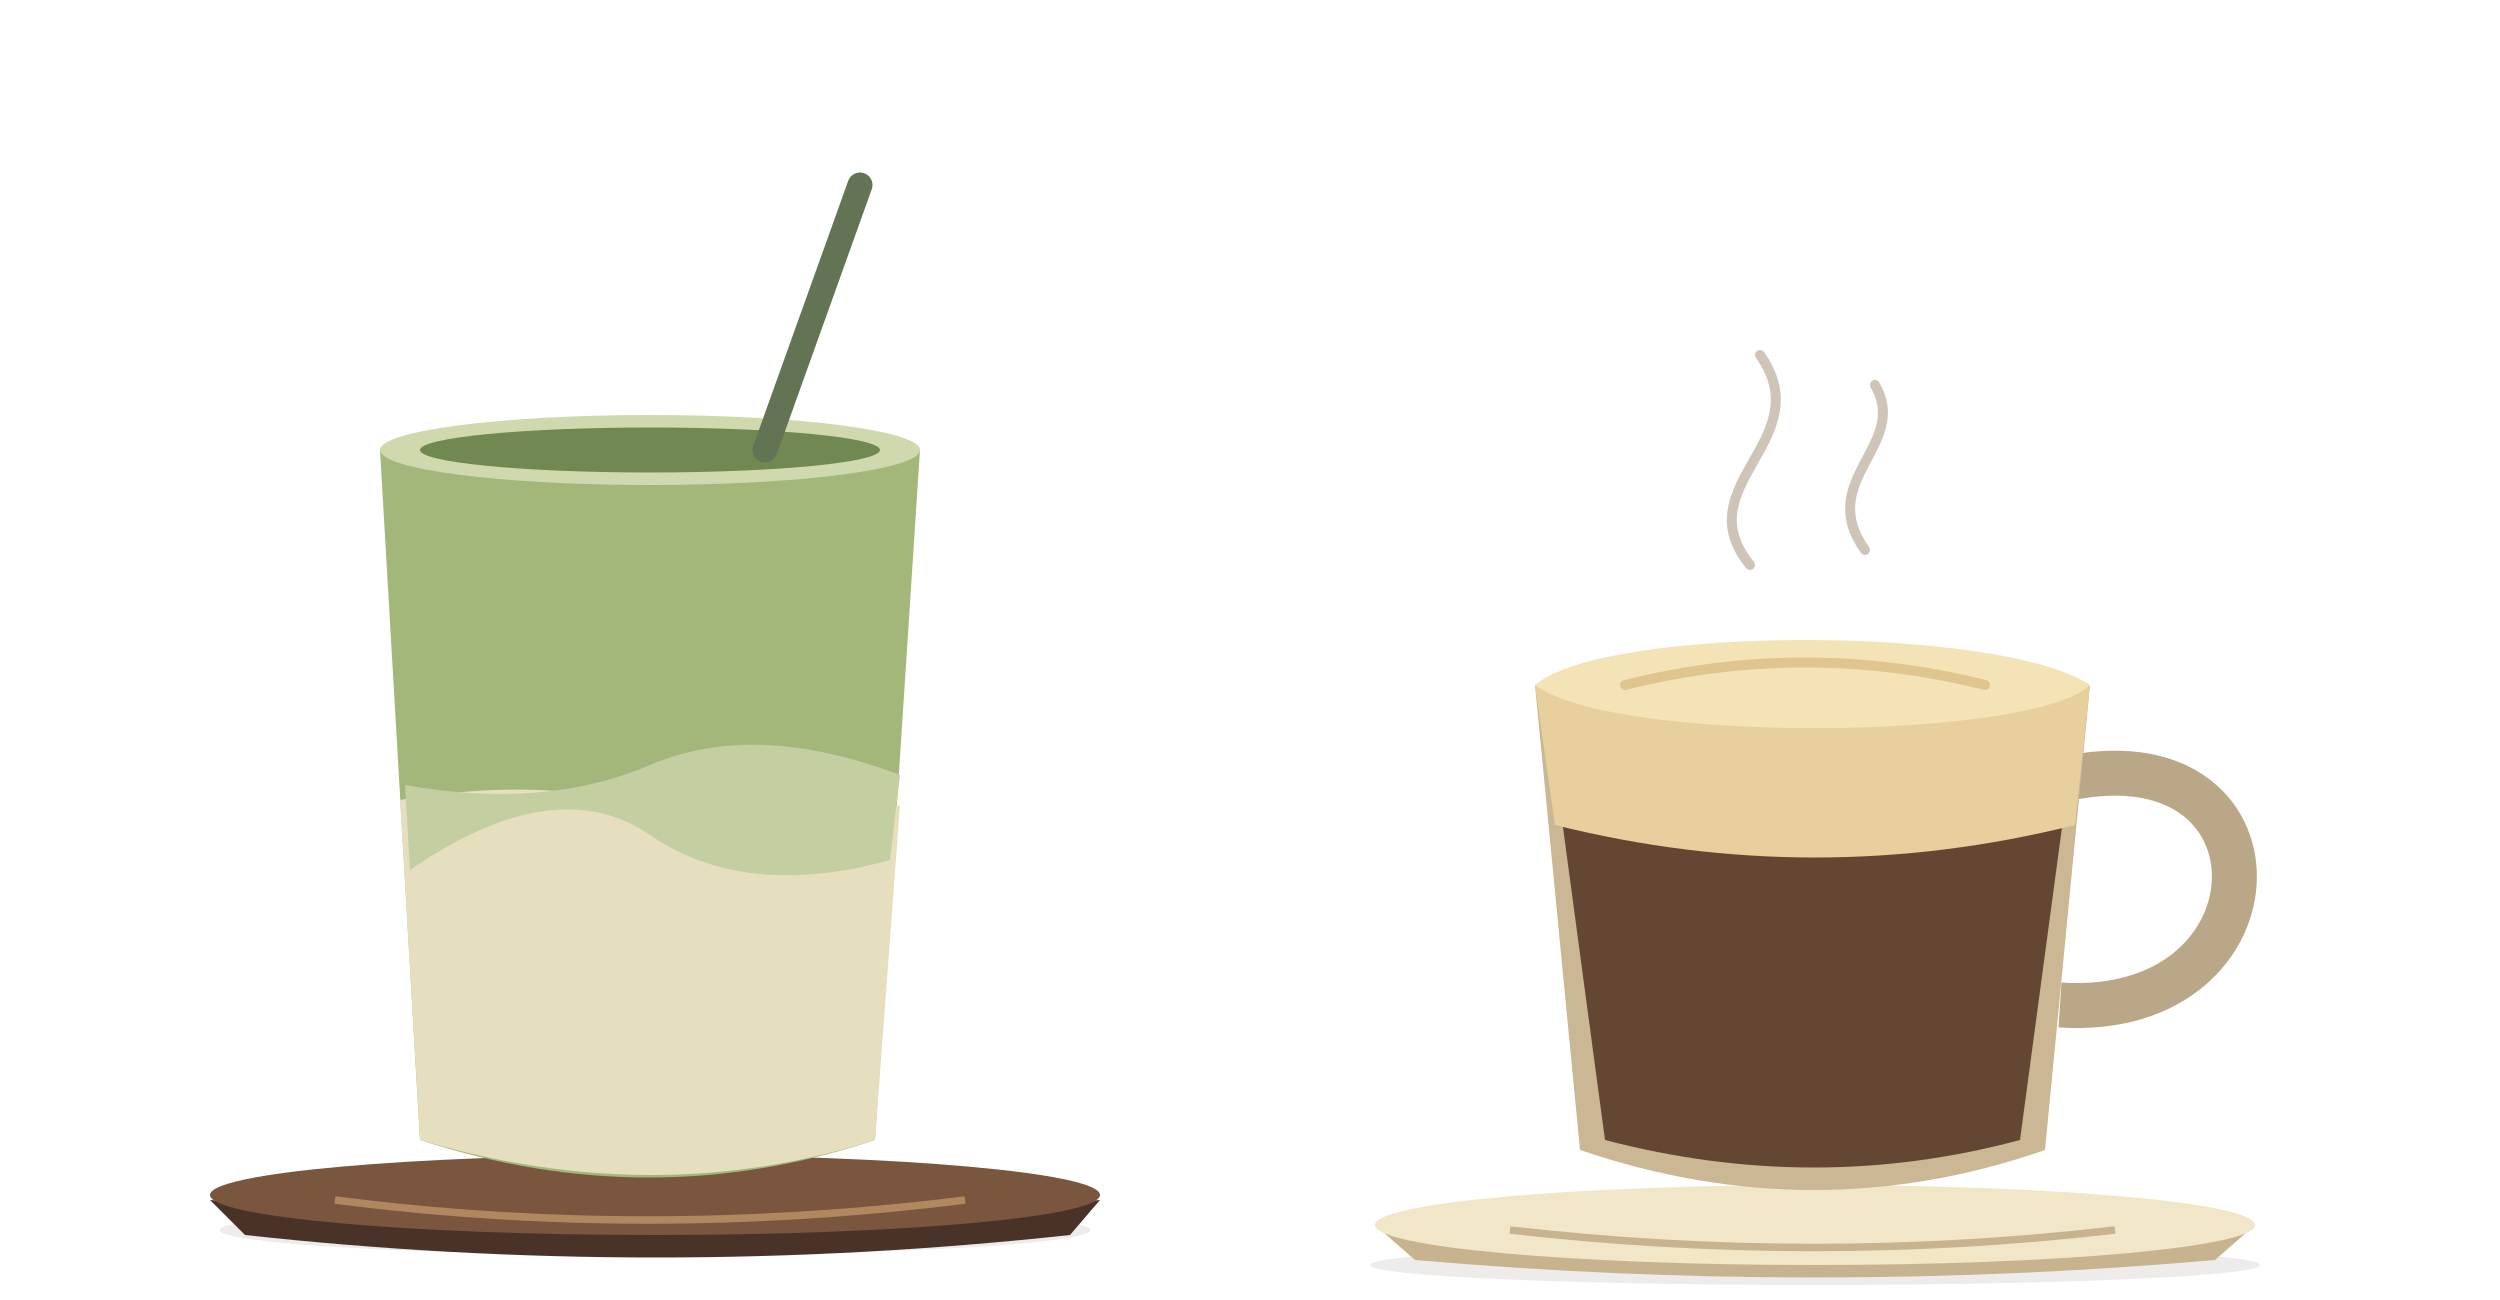
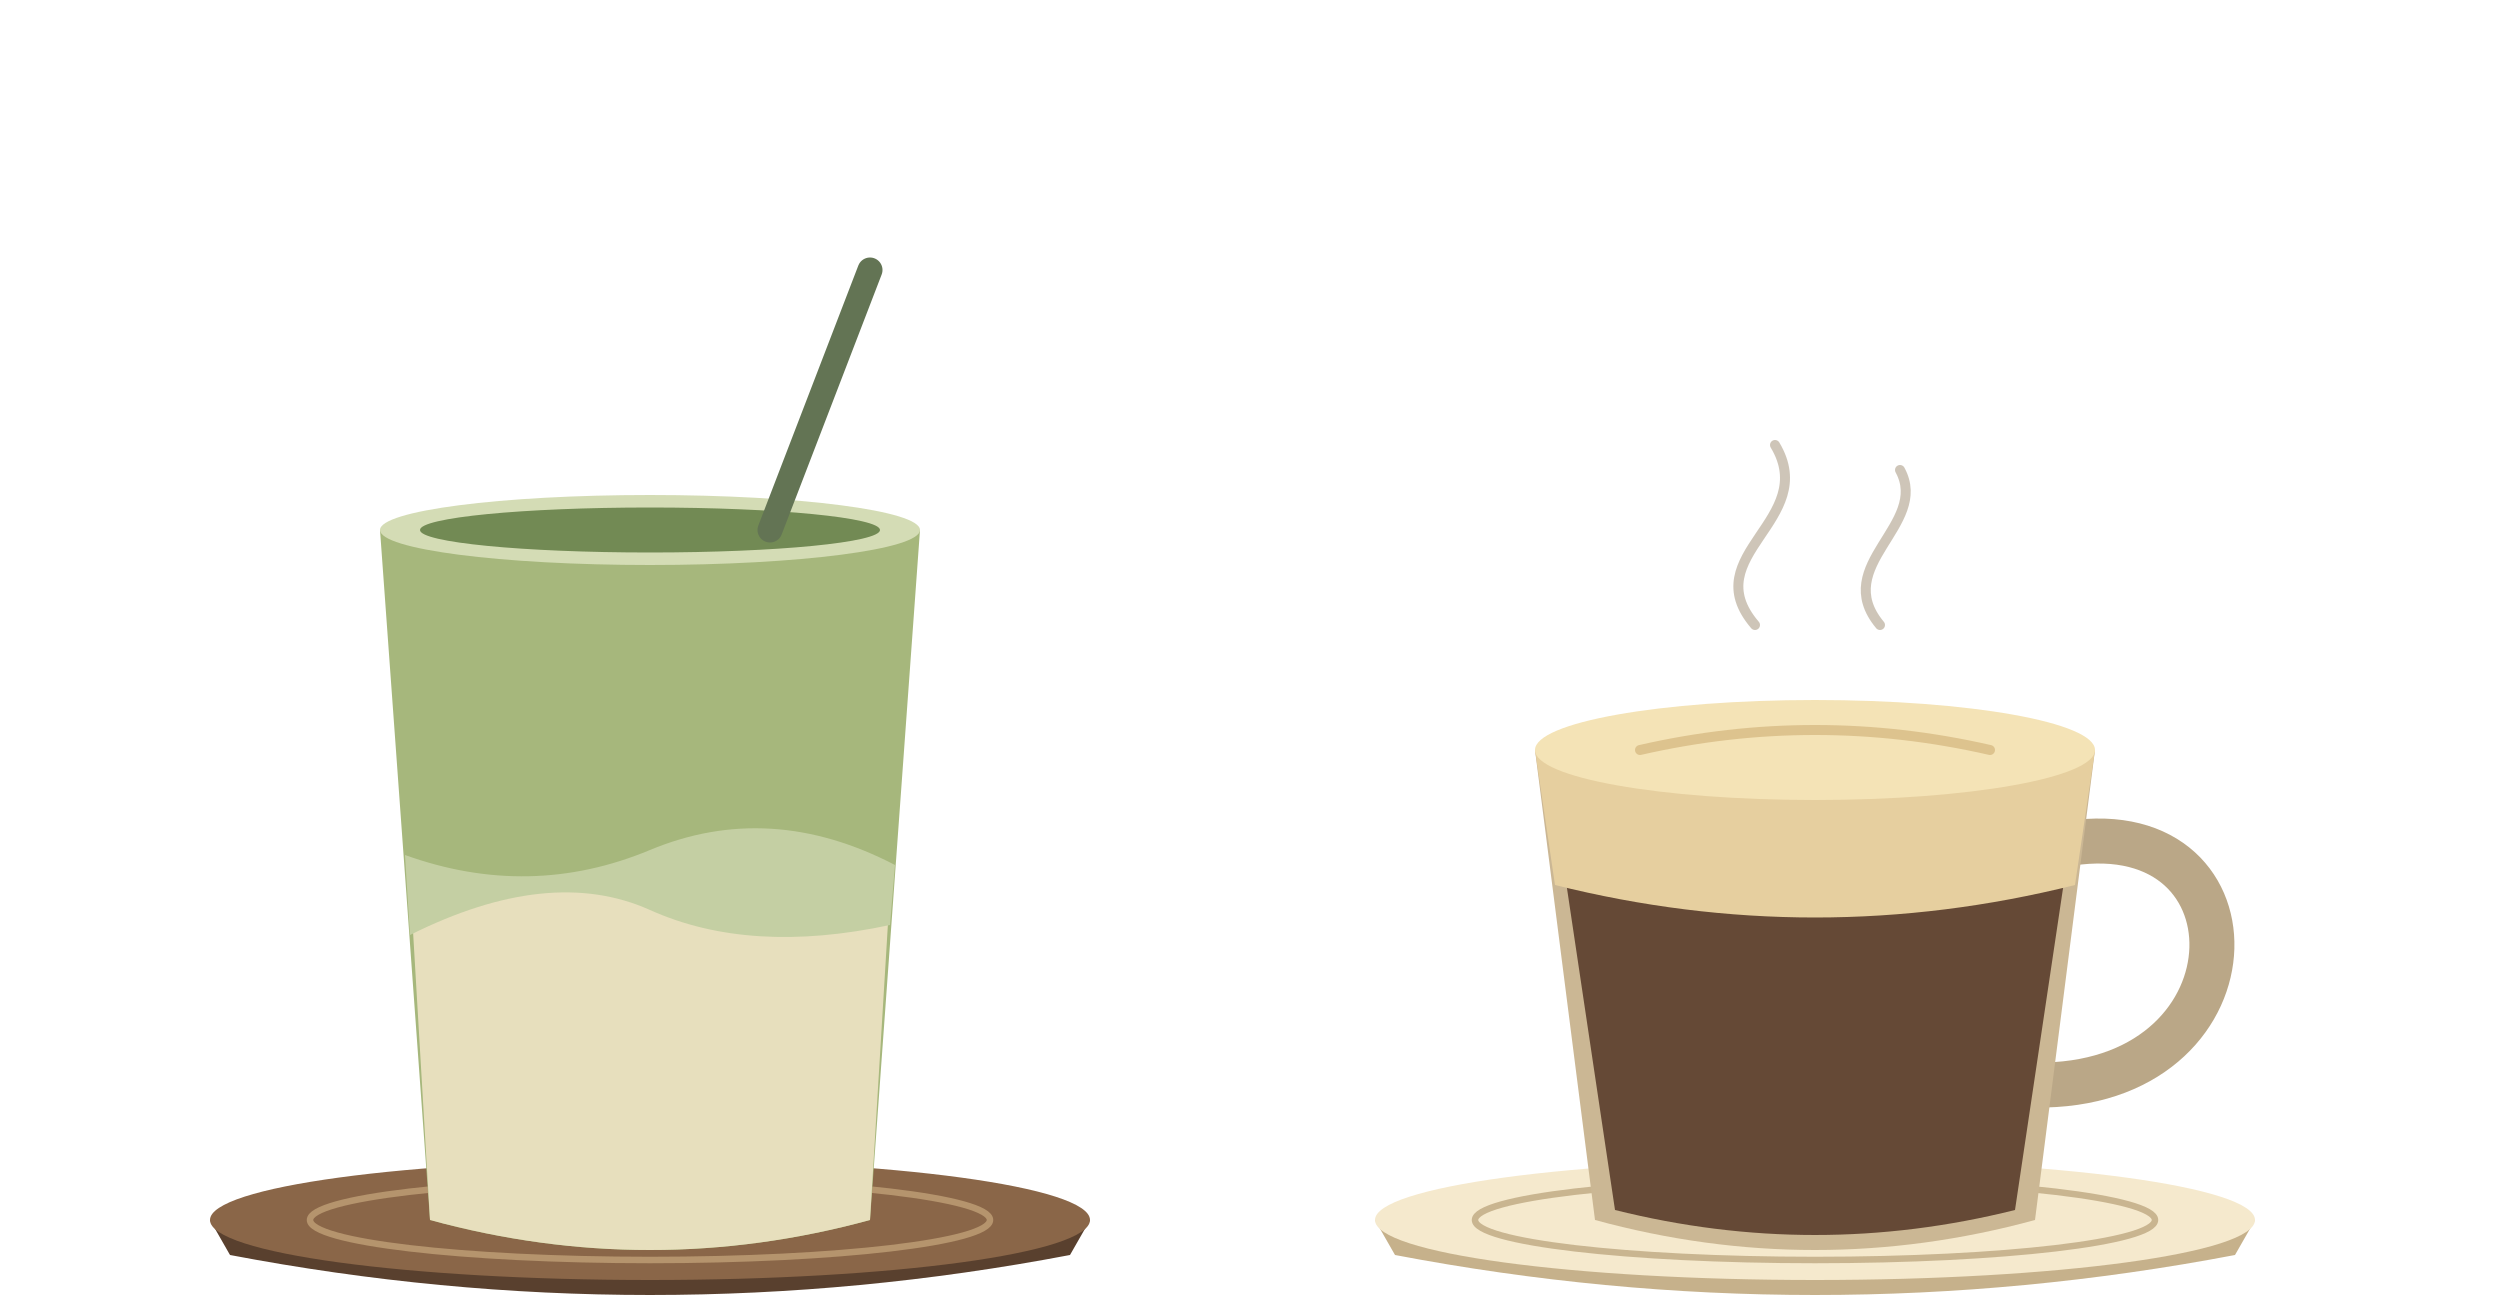
<svg xmlns="http://www.w3.org/2000/svg" width="500" height="260" viewBox="0 0 500 260">
-   <g fill="none" stroke="#9d8c72" stroke-width="2" stroke-linecap="round" opacity=".5">
-     <path d="M350 113C337 97 364 88 352 71M373 110C363 96 382 89 375 77" />
+   <g id="matcha-setting" transform="translate(130 66)">
+     <path d="M-88 178Q0 193 88 178L84 185Q0 201-84 185Z" fill="#59402e" />
+     <ellipse cx="0" cy="178" rx="88" ry="12" fill="#8a6648" />
+     <ellipse cx="0" cy="178" rx="68" ry="8" fill="none" stroke="#b5946d" stroke-width="1.3" />
+     <path d="M-54 40L-44 178Q0 190 44 178L54 40Z" fill="#a6b77c" />
+     <path d="M-48 110Q-25 107 0 115T48 112L44 178Q0 190-44 178Z" fill="#e7dfbd" />
+     <path d="M-49 105Q-24 114 0 104T49 107L48 119Q20 125 0 116T-48 121Z" fill="#c4cfa3" />
+     <ellipse cx="0" cy="40" rx="54" ry="7" fill="#d4dcb5" />
+     <ellipse cx="0" cy="40" rx="46" ry="4.5" fill="#728a54" />
+     <path d="M24 40L44-12" fill="none" stroke="#637454" stroke-width="5" stroke-linecap="round" />
  </g>
-   <ellipse cx="131" cy="246" rx="87" ry="5" fill="#513b2c" opacity=".1" />
-   <path d="M42 240Q130 248 220 240L214 247Q131 256 49 247Z" fill="#493328" />
-   <ellipse cx="131" cy="239" rx="89" ry="8" fill="#79563d" />
-   <path d="M67 240Q129 248 193 240" fill="none" stroke="#b18760" stroke-width="1.5" />
-   <path d="M76 90L84 228Q130 243 175 228L184 90Z" fill="#a4b77a" />
-   <path d="M80 160Q109 155 133 162T180 161L175 228Q131 242 84 228Z" fill="#e5dfbf" />
-   <path d="M81 157Q109 162 130 153T180 155L178 172Q149 180 130 167T82 174Z" fill="#c3cea1" />
-   <ellipse cx="130" cy="90" rx="54" ry="7" fill="#d0d9ae" />
-   <ellipse cx="130" cy="90" rx="46" ry="4.5" fill="#718950" />
-   <path d="M153 90L172 37" fill="none" stroke="#637454" stroke-width="5" stroke-linecap="round" />
-   <ellipse cx="363" cy="253" rx="89" ry="4" fill="#513b2c" opacity=".1" />
-   <path d="M275 245Q363 252 451 245L443 252Q363 259 283 252Z" fill="#c7b48f" />
-   <ellipse cx="363" cy="245" rx="88" ry="8" fill="#f2e6c9" />
-   <path d="M302 246Q363 253 423 246" fill="none" stroke="#c7b48f" stroke-width="1.5" />
-   <path d="M412 156C459 145 458 204 412 201" fill="none" stroke="#baa787" stroke-width="9" />
-   <path d="M307 137L316 230Q363 246 409 230L418 137Z" fill="#cbb794" />
-   <path d="M312 161L321 228Q363 239 404 228L413 161Z" fill="#634733" />
-   <path d="M307 137L311 165Q363 178 415 165L418 137Z" fill="#e7d09d" />
-   <path d="M307 137C321 125 400 125 418 137C407 148 323 149 307 137Z" fill="#f4e3b6" />
-   <path d="M325 137Q361 128 397 137" fill="none" stroke="#dfc68f" stroke-width="2" stroke-linecap="round" />
+   <g id="coffee-setting" transform="translate(363 66)">
+     <path d="M-88 178Q0 193 88 178L84 185Q0 201-84 185Z" fill="#c6b18b" />
+     <ellipse cx="0" cy="178" rx="88" ry="12" fill="#f5e9cd" />
+     <ellipse cx="0" cy="178" rx="68" ry="8" fill="none" stroke="#c9b590" stroke-width="1.3" />
+     <path d="M49 103C90 95 90 150 46 151" fill="none" stroke="#baa787" stroke-width="9" />
+     <path d="M-56 84L-44 178Q0 190 44 178L56 84Z" fill="#cbb794" />
+     <path d="M-50 109L-40 176Q0 186 40 176L50 109Z" fill="#654936" />
+     <path d="M-56 84L-52 111Q0 124 52 111L56 84Z" fill="#e6cf9f" />
+     <ellipse cx="0" cy="84" rx="56" ry="10" fill="#f4e3b6" />
+     <path d="M-35 84Q0 76 35 84" fill="none" stroke="#ddc38e" stroke-width="2" stroke-linecap="round" />
+     <g fill="none" stroke="#9d8c72" stroke-width="2" stroke-linecap="round" opacity=".5">
+       <path d="M-12 59C-24 45 1 38-8 23M13 59C3 47 23 39 17 28" />
+     </g>
+   </g>
</svg>
